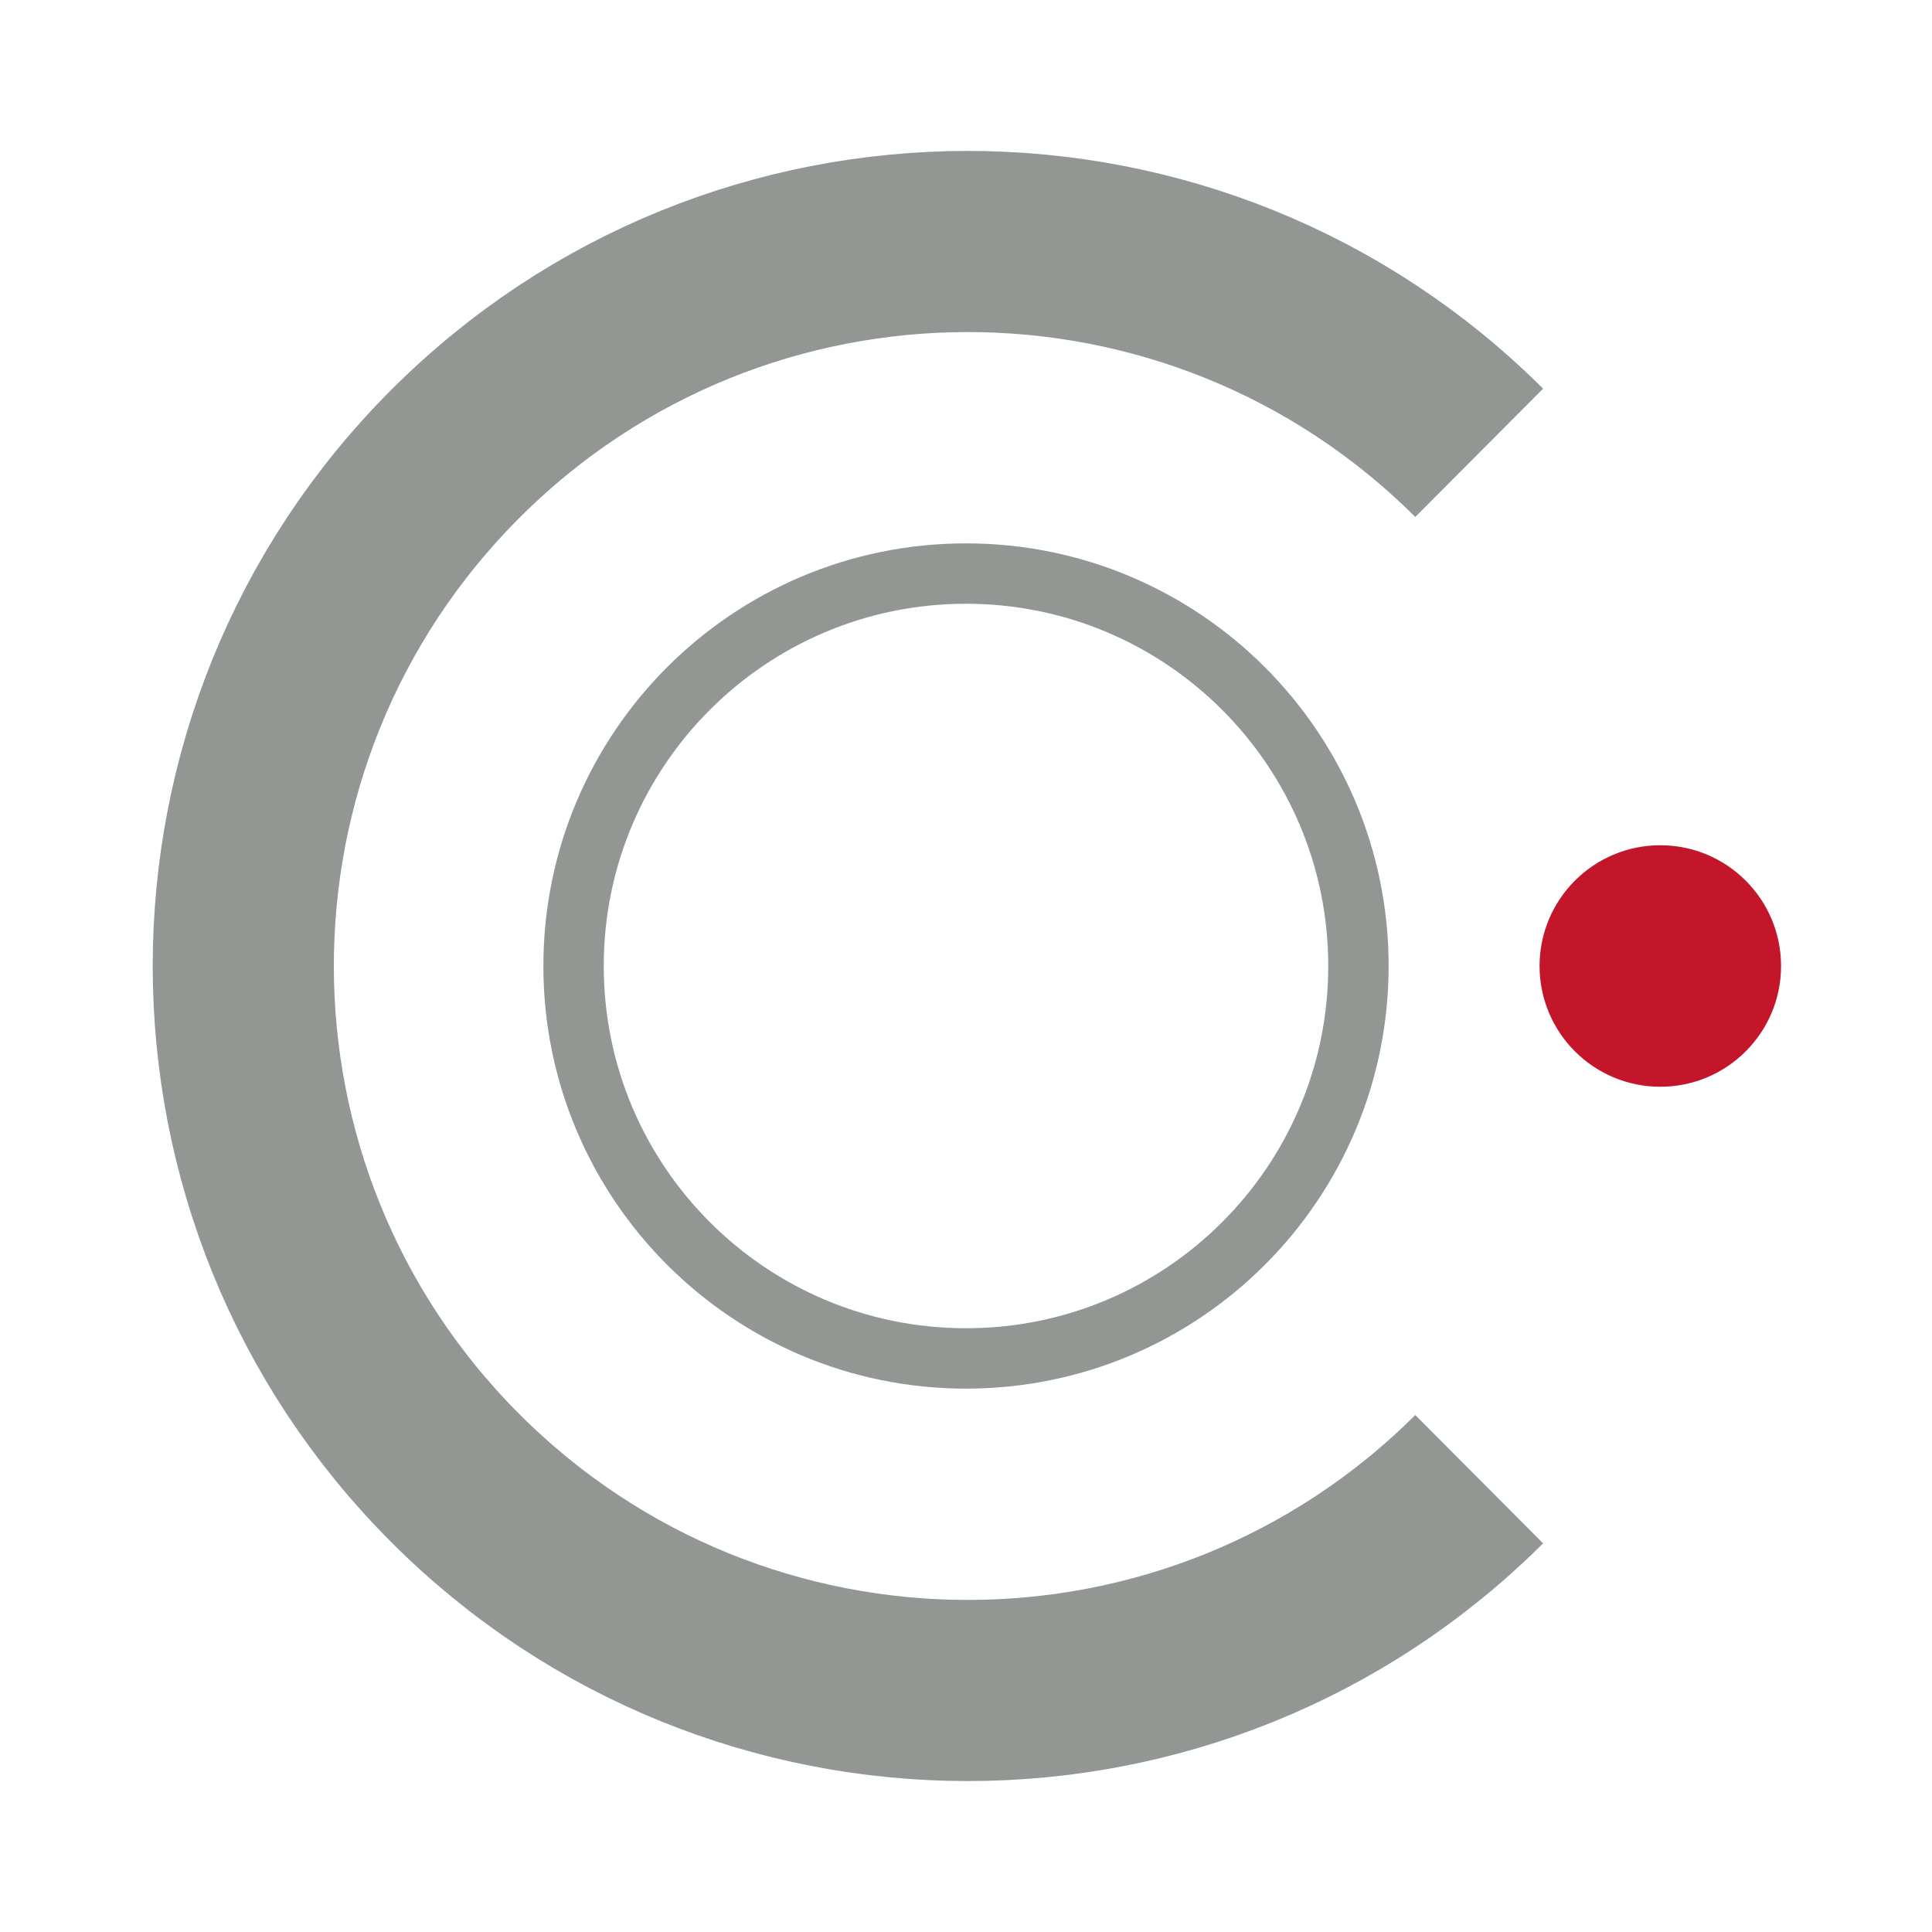
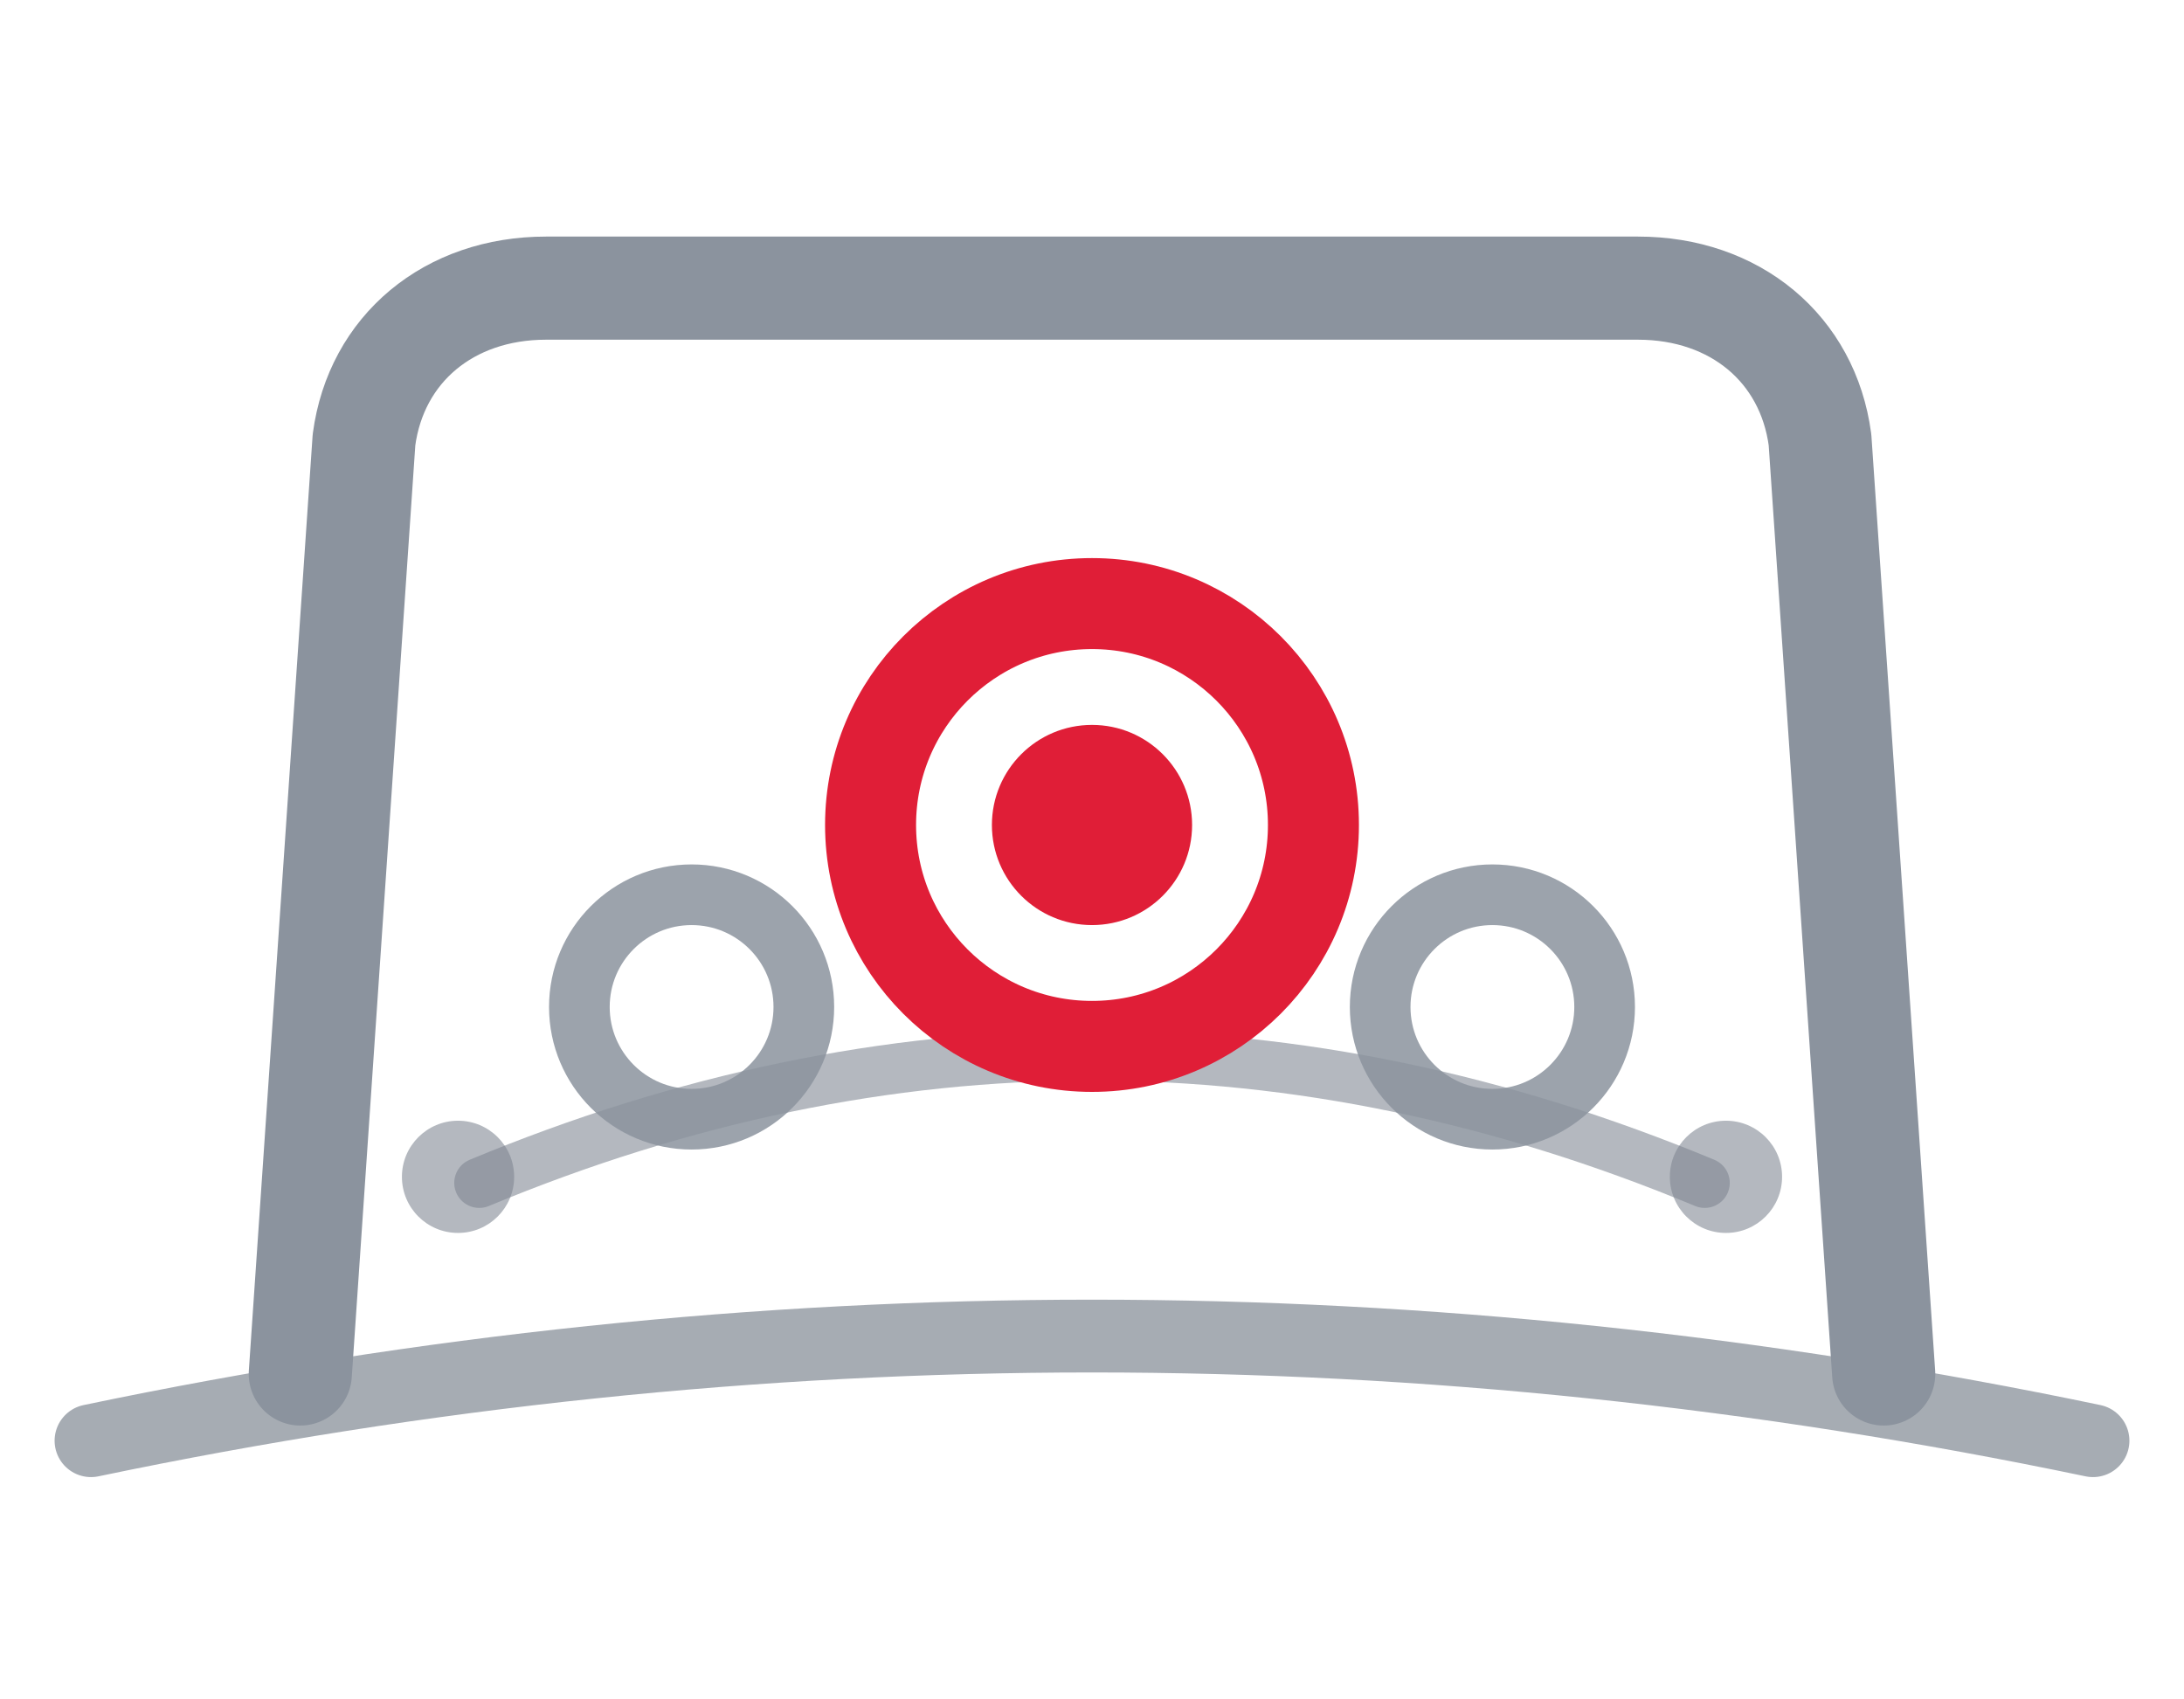
- <svg xmlns="http://www.w3.org/2000/svg" width="64" height="64" viewBox="0 0 64 64" fill="none" role="img" aria-label="Open Connect commander ring">
-   <path d="M49 15 A24 24 0 1 0 49 49" stroke="#929793" stroke-width="6" />
-   <circle cx="32" cy="32" r="13" stroke="#929793" stroke-width="2" />
-   <circle cx="55" cy="32" r="4" fill="#c4162a" />
+ <svg xmlns="http://www.w3.org/2000/svg" width="72" height="56" viewBox="0 0 72 56" fill="none" role="img" aria-label="Mazda Open Connect screen mark">
+   <path d="M3 47.5 Q36 40.6 69 47.5" stroke="#7d8590" stroke-width="2.4" stroke-linecap="round" opacity="0.68" />
+   <path d="M9.9 45.3 L12.0 14.5 C12.4 11.5 14.8 9.5 18.0 9.5 H54.0 C57.2 9.5 59.6 11.5 60.0 14.5 L62.1 45.3" stroke="#8b939e" stroke-width="3.4" stroke-linecap="round" stroke-linejoin="round" />
+   <path d="M15.8 39 Q36 30.6 56.2 39" stroke="#7d8590" stroke-width="1.65" stroke-linecap="round" opacity="0.58" />
+   <circle cx="22.8" cy="33.2" r="3.7" stroke="#8b939e" stroke-width="2" opacity="0.85" />
+   <circle cx="49.2" cy="33.2" r="3.7" stroke="#8b939e" stroke-width="2" opacity="0.85" />
+   <circle cx="15.1" cy="38.8" r="1.85" fill="#7d8590" opacity="0.58" />
+   <circle cx="56.9" cy="38.8" r="1.85" fill="#7d8590" opacity="0.58" />
+   <circle cx="36" cy="27.2" r="7.3" stroke="#e01e37" stroke-width="3" />
+   <circle cx="36" cy="27.2" r="3.3" fill="#e01e37" />
</svg>
